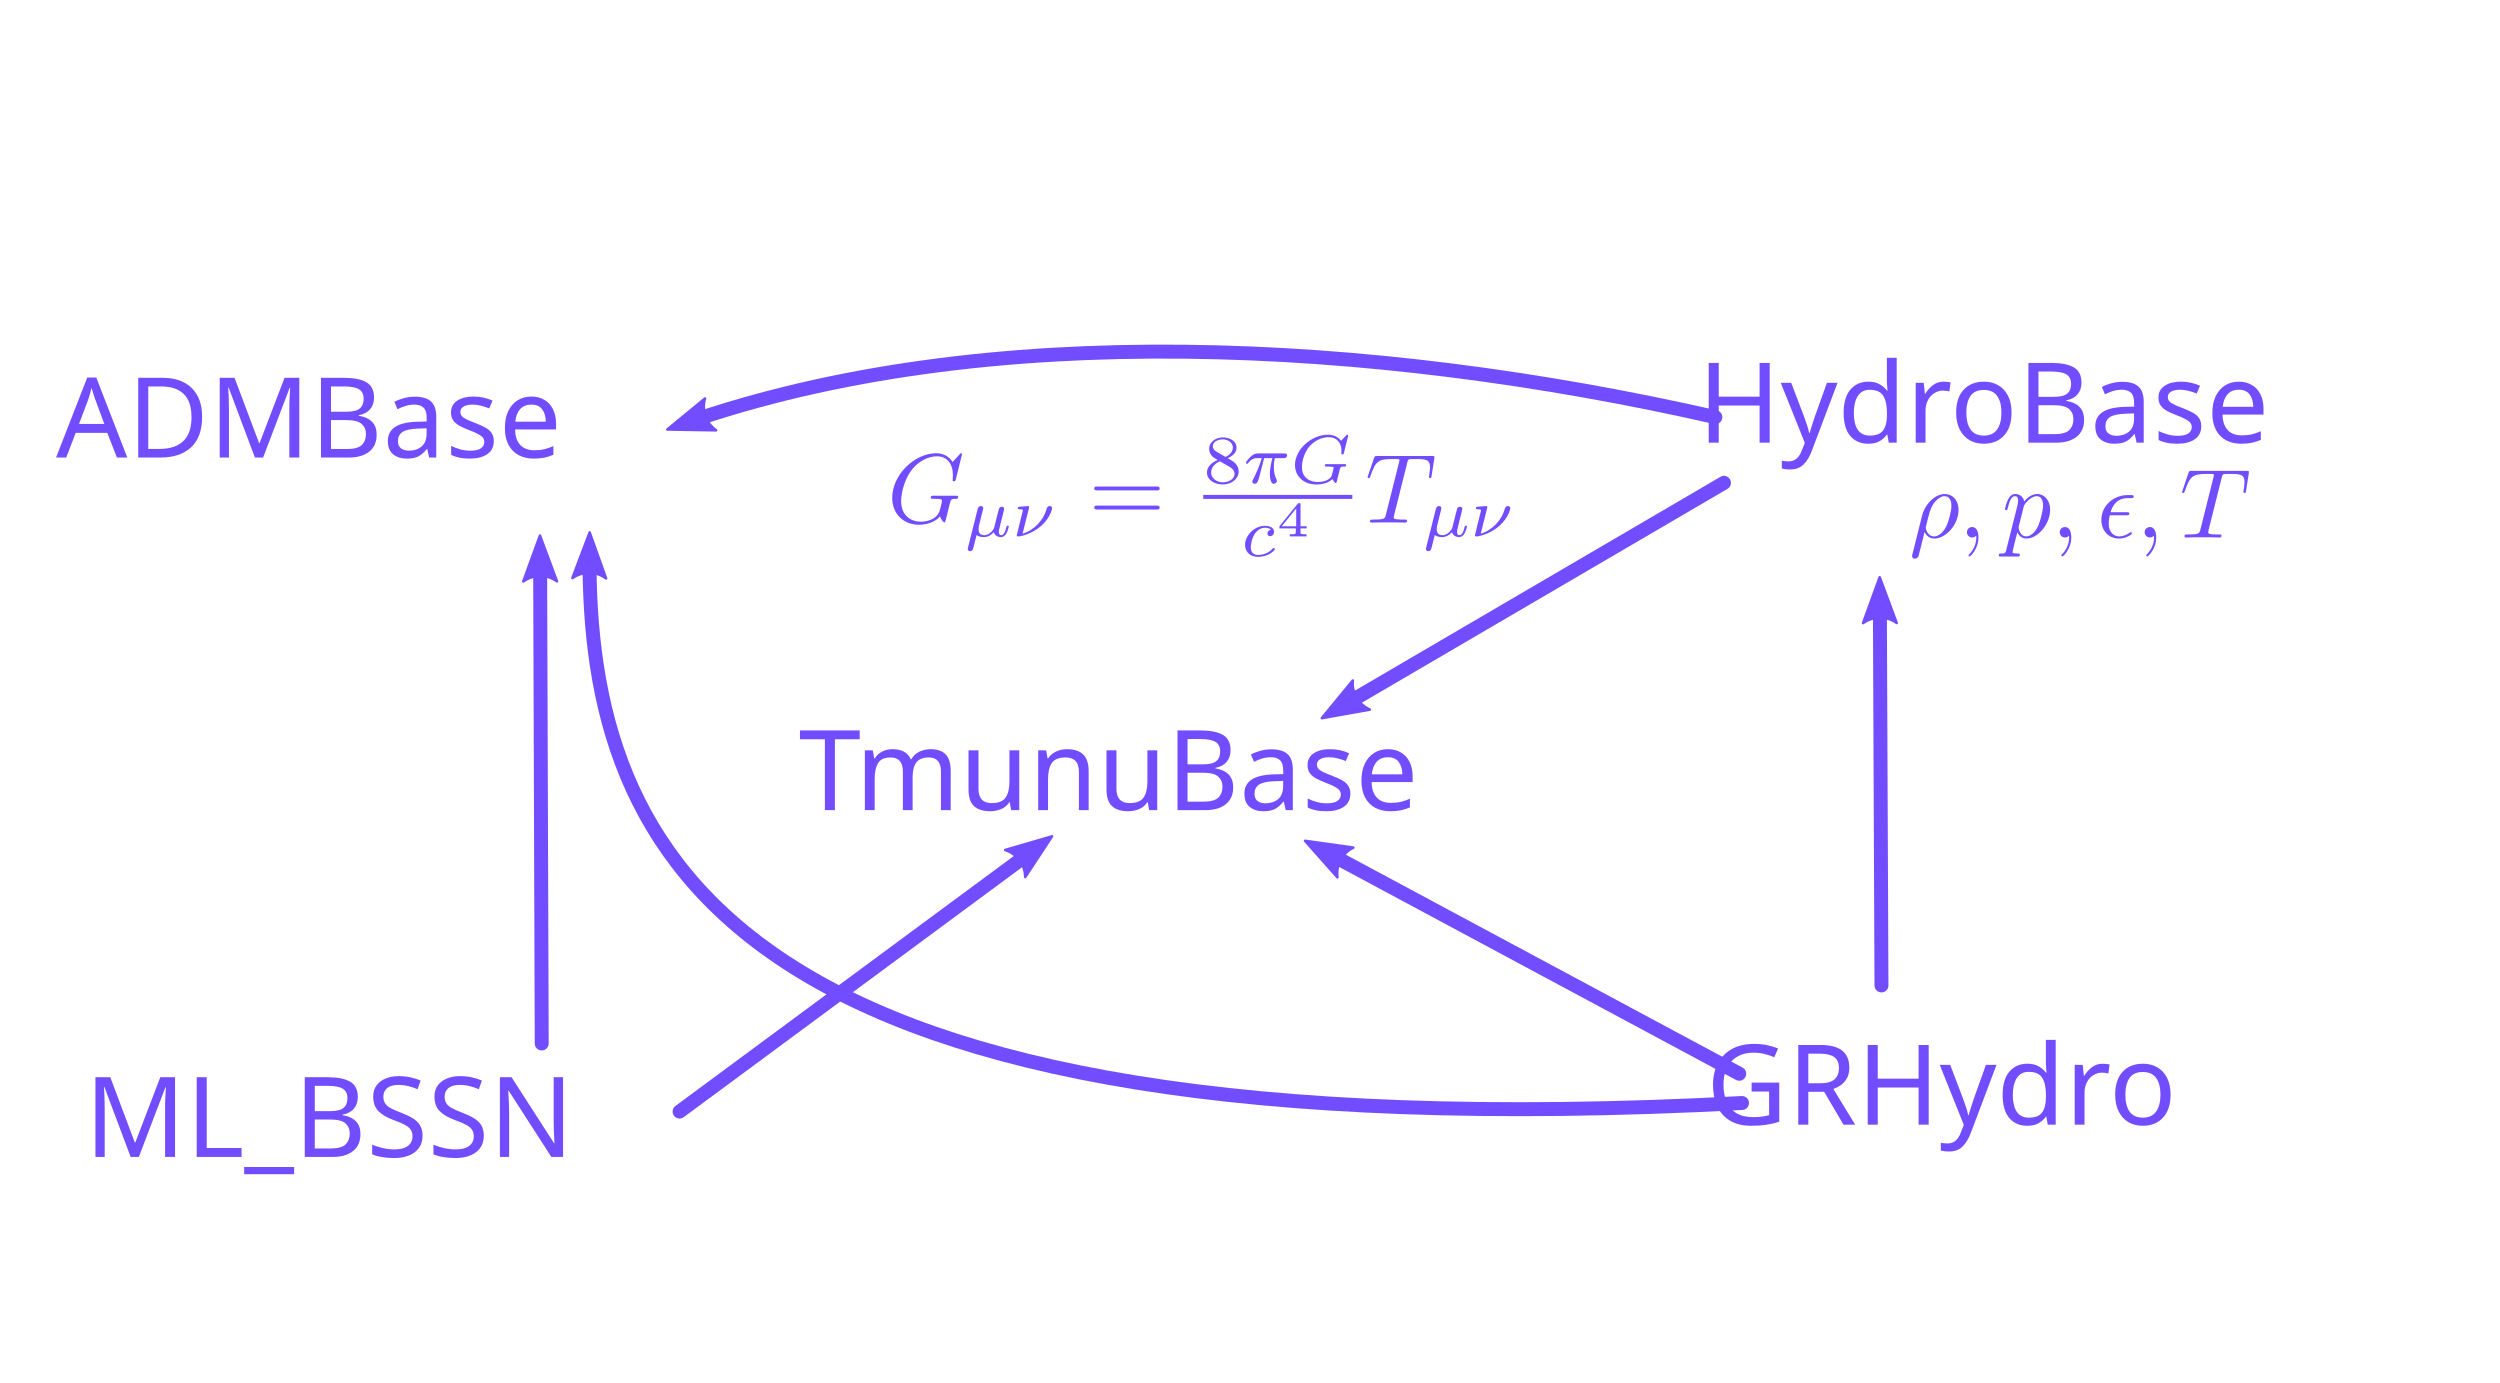
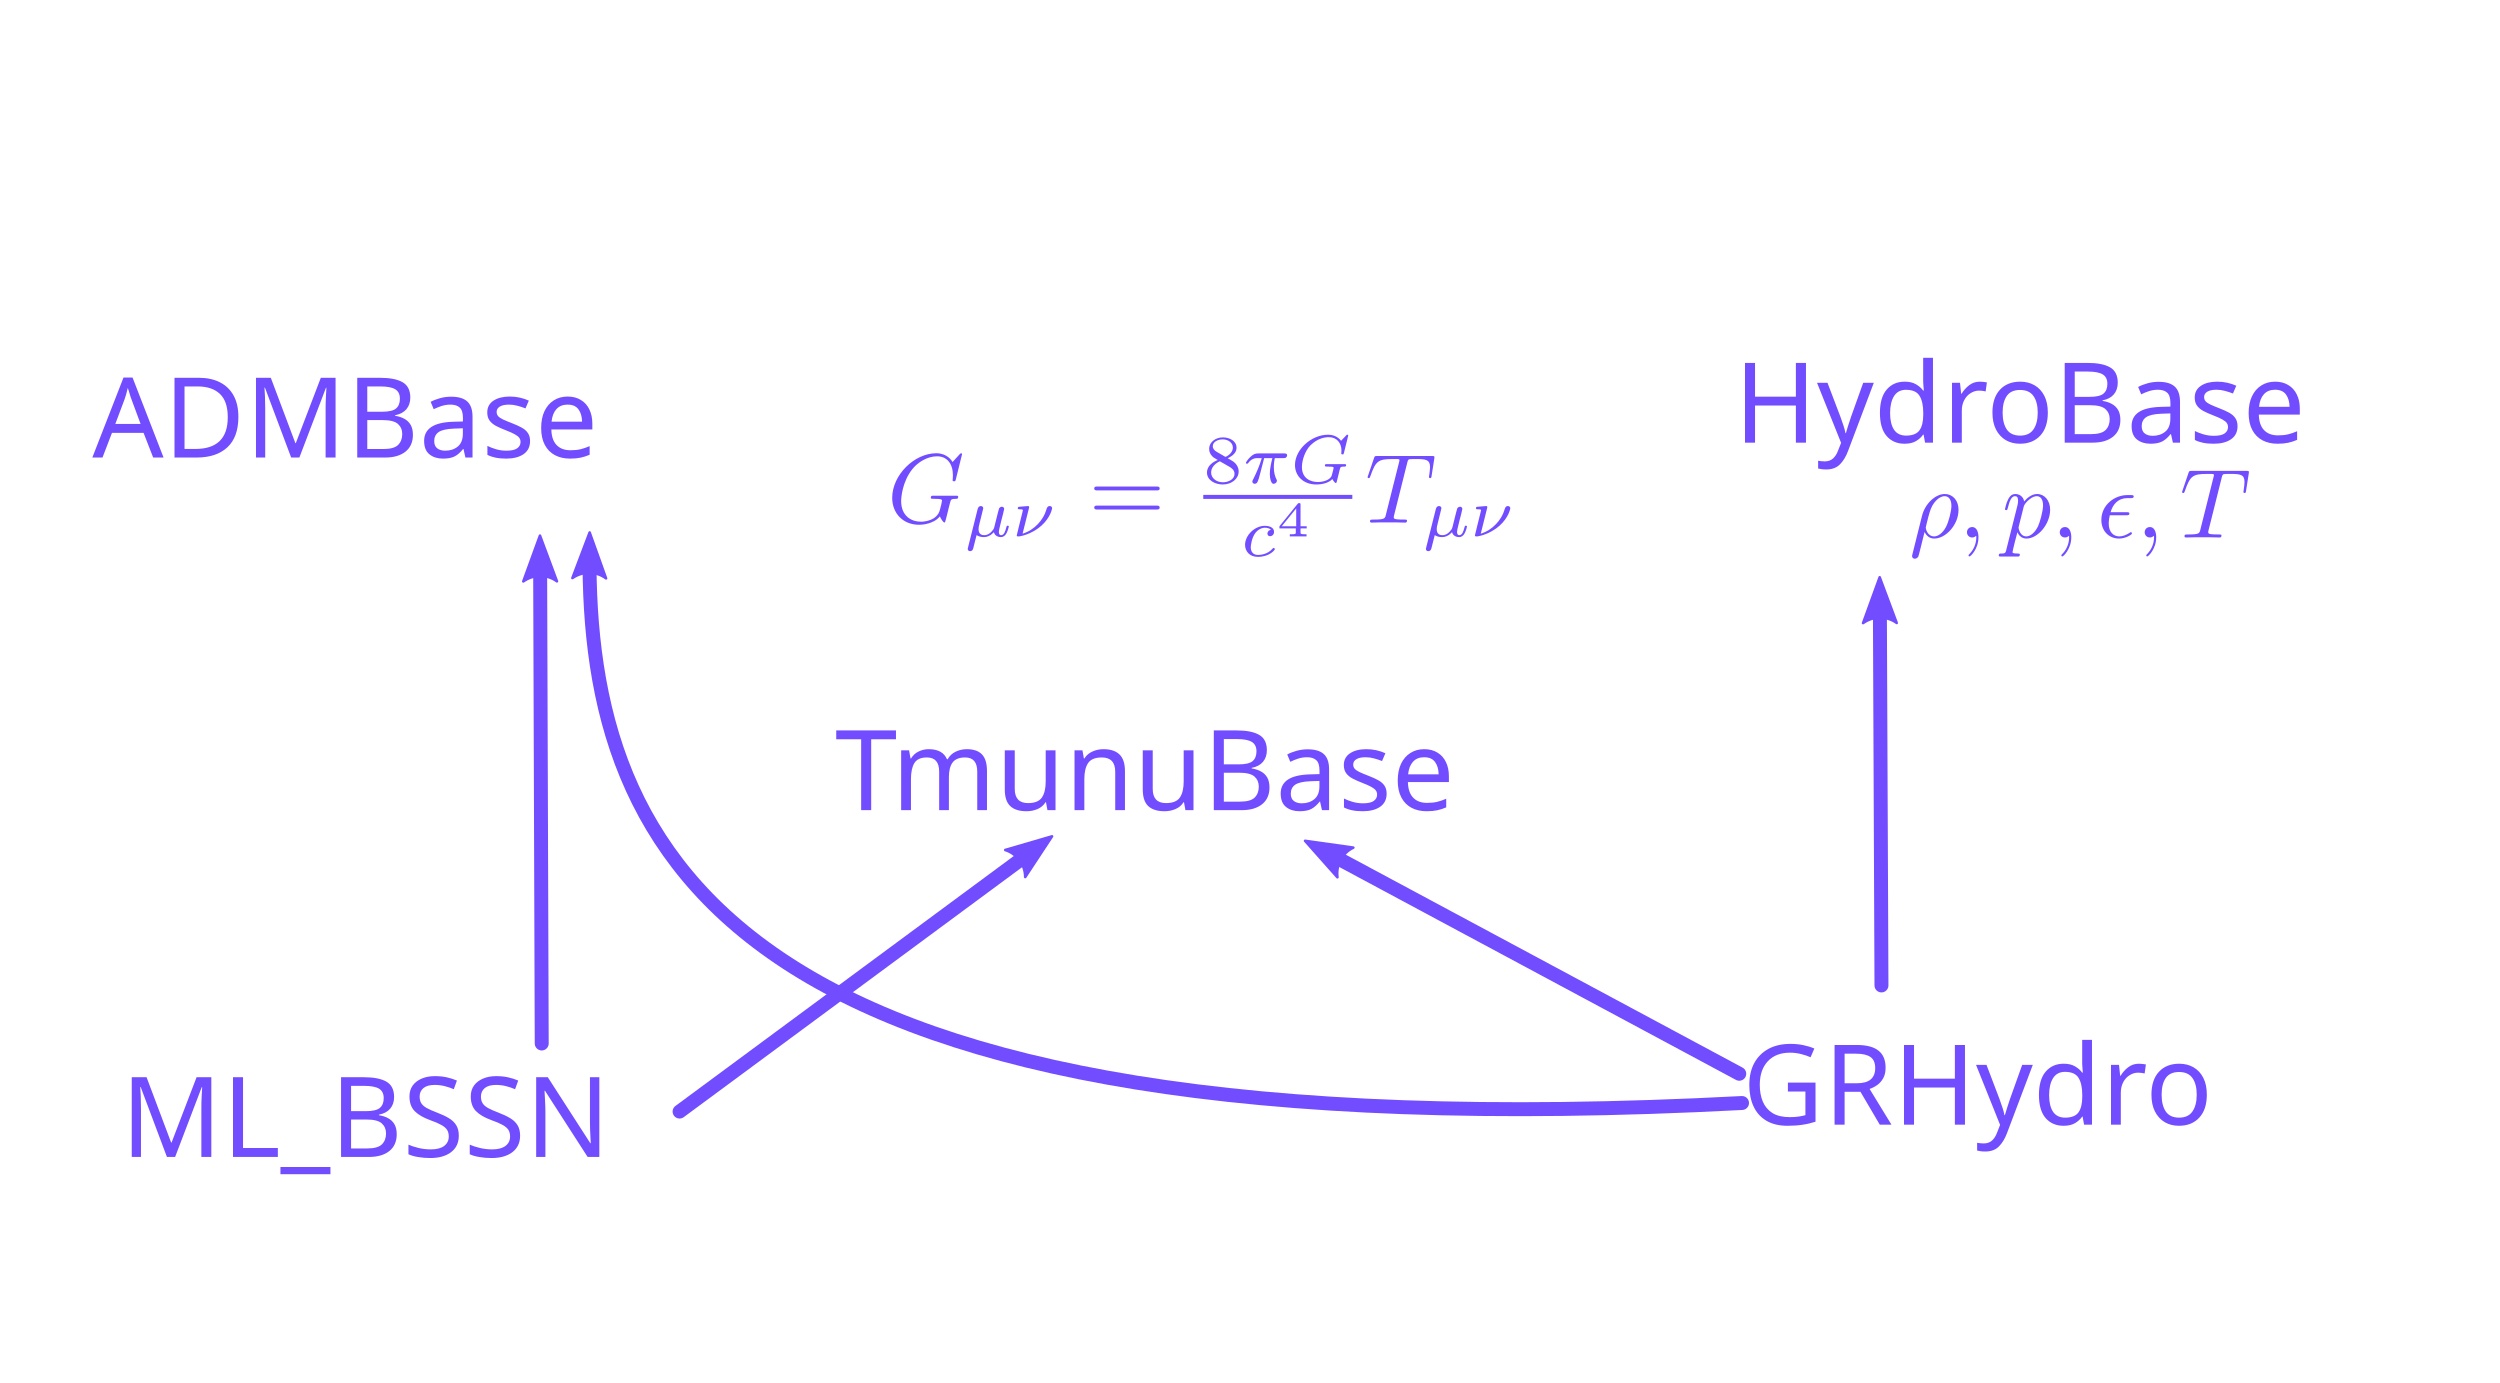
<svg xmlns="http://www.w3.org/2000/svg" width="537.484" height="297.211" id="svg2" version="1.1">
  <defs id="defs4">
    <marker style="overflow:visible" id="Arrow2Send" refX="0" refY="0" orient="auto">
      <path transform="matrix(-0.3,0,0,-0.3,0.69,0)" d="M 8.719,4.034 -2.207,0.016 8.719,-4.002 c -1.745,2.372 -1.735,5.617 -6e-7,8.035 z" style="font-size:12px;fill-rule:evenodd;stroke-width:0.625;stroke-linejoin:round" id="path3768" />
    </marker>
    <marker style="overflow:visible" id="Arrow1Send" refX="0" refY="0" orient="auto">
      <path transform="matrix(-0.2,0,0,-0.2,-1.2,0)" style="fill-rule:evenodd;stroke:#000000;stroke-width:1pt;marker-start:none" d="M 0,0 5,-5 -12.5,0 5,5 0,0 z" id="path3750" />
    </marker>
    <marker style="overflow:visible" id="Arrow1Mend" refX="0" refY="0" orient="auto">
      <path transform="matrix(-0.4,0,0,-0.4,-4,0)" style="fill-rule:evenodd;stroke:#000000;stroke-width:1pt;marker-start:none" d="M 0,0 5,-5 -12.5,0 5,5 0,0 z" id="path3744" />
    </marker>
    <marker style="overflow:visible" id="Arrow1Lend" refX="0" refY="0" orient="auto">
      <path transform="matrix(-0.8,0,0,-0.8,-10,0)" style="fill-rule:evenodd;stroke:#000000;stroke-width:1pt;marker-start:none" d="M 0,0 5,-5 -12.5,0 5,5 0,0 z" id="path3738" />
    </marker>
    <marker style="overflow:visible" id="Arrow2Send5" refX="0" refY="0" orient="auto">
      <path transform="matrix(-0.3,0,0,-0.3,0.69,0)" d="M 8.719,4.034 -2.207,0.016 8.719,-4.002 c -1.745,2.372 -1.735,5.617 -6e-7,8.035 z" style="font-size:12px;fill:#ff00ff;fill-rule:evenodd;stroke:#ff00ff;stroke-width:0.625;stroke-linejoin:round" id="path5904" />
    </marker>
    <marker style="overflow:visible" id="Arrow2Send5-0" refX="0" refY="0" orient="auto">
      <path transform="matrix(-0.3,0,0,-0.3,0.69,0)" d="M 8.719,4.034 -2.207,0.016 8.719,-4.002 c -1.745,2.372 -1.735,5.617 -6e-7,8.035 z" style="font-size:12px;fill:#ff00ff;fill-rule:evenodd;stroke:#ff00ff;stroke-width:0.625;stroke-linejoin:round" id="path5904-9" />
    </marker>
    <marker style="overflow:visible" id="Arrow2Send5-6" refX="0" refY="0" orient="auto">
      <path transform="matrix(-0.3,0,0,-0.3,0.69,0)" d="M 8.719,4.034 -2.207,0.016 8.719,-4.002 c -1.745,2.372 -1.735,5.617 -6e-7,8.035 z" style="font-size:12px;fill:#ff00ff;fill-rule:evenodd;stroke:#ff00ff;stroke-width:0.625;stroke-linejoin:round" id="path5904-7" />
    </marker>
    <marker style="overflow:visible" id="Arrow2Send5-4" refX="0" refY="0" orient="auto">
      <path transform="matrix(-0.3,0,0,-0.3,0.69,0)" d="M 8.719,4.034 -2.207,0.016 8.719,-4.002 c -1.745,2.372 -1.735,5.617 -6e-7,8.035 z" style="font-size:12px;fill:#ff00ff;fill-rule:evenodd;stroke:#ff00ff;stroke-width:0.625;stroke-linejoin:round" id="path5904-99" />
    </marker>
    <marker style="overflow:visible" id="Arrow2Send-3" refX="0" refY="0" orient="auto">
      <path transform="matrix(-0.3,0,0,-0.3,0.69,0)" d="M 8.719,4.034 -2.207,0.016 8.719,-4.002 c -1.745,2.372 -1.735,5.617 -6e-7,8.035 z" style="font-size:12px;fill-rule:evenodd;stroke-width:0.625;stroke-linejoin:round" id="path3768-3" />
    </marker>
    <marker style="overflow:visible" id="Arrow2Send-8" refX="0" refY="0" orient="auto">
      <path transform="matrix(-0.3,0,0,-0.3,0.69,0)" d="M 8.719,4.034 -2.207,0.016 8.719,-4.002 c -1.745,2.372 -1.735,5.617 -6e-7,8.035 z" style="font-size:12px;fill-rule:evenodd;stroke-width:0.625;stroke-linejoin:round" id="path3768-4" />
    </marker>
    <marker style="overflow:visible" id="Arrow2Send-35" refX="0" refY="0" orient="auto">
      <path transform="matrix(-0.3,0,0,-0.3,0.69,0)" d="M 8.719,4.034 -2.207,0.016 8.719,-4.002 c -1.745,2.372 -1.735,5.617 -6e-7,8.035 z" style="font-size:12px;fill-rule:evenodd;stroke-width:0.625;stroke-linejoin:round" id="path3768-1" />
    </marker>
    <marker style="overflow:visible" id="Arrow2Send-7" refX="0" refY="0" orient="auto">
      <path transform="matrix(-0.3,0,0,-0.3,0.69,0)" d="M 8.719,4.034 -2.207,0.016 8.719,-4.002 c -1.745,2.372 -1.735,5.617 -6e-7,8.035 z" style="font-size:12px;fill-rule:evenodd;stroke-width:0.625;stroke-linejoin:round" id="path3768-2" />
    </marker>
    <marker style="overflow:visible" id="Arrow2Send-88" refX="0" refY="0" orient="auto">
      <path transform="matrix(-0.3,0,0,-0.3,0.69,0)" d="M 8.719,4.034 -2.207,0.016 8.719,-4.002 c -1.745,2.372 -1.735,5.617 -6e-7,8.035 z" style="font-size:12px;fill-rule:evenodd;stroke-width:0.625;stroke-linejoin:round" id="path3768-8" />
    </marker>
    <marker style="overflow:visible" id="Arrow2Send-76" refX="0" refY="0" orient="auto">
      <path transform="matrix(-0.3,0,0,-0.3,0.69,0)" d="M 8.719,4.034 -2.207,0.016 8.719,-4.002 c -1.745,2.372 -1.735,5.617 -6e-7,8.035 z" style="font-size:12px;fill-rule:evenodd;stroke-width:0.625;stroke-linejoin:round" id="path3768-85" />
    </marker>
    <marker style="overflow:visible" id="Arrow2Send-2" refX="0" refY="0" orient="auto">
      <path transform="matrix(-0.3,0,0,-0.3,0.69,0)" d="M 8.719,4.034 -2.207,0.016 8.719,-4.002 c -1.745,2.372 -1.735,5.617 -6e-7,8.035 z" style="font-size:12px;fill-rule:evenodd;stroke-width:0.625;stroke-linejoin:round" id="path3768-9" />
    </marker>
    <marker style="overflow:visible" id="Arrow2Send-6" refX="0" refY="0" orient="auto">
      <path transform="matrix(-0.3,0,0,-0.3,0.69,0)" d="M 8.719,4.034 -2.207,0.016 8.719,-4.002 c -1.745,2.372 -1.735,5.617 -6e-7,8.035 z" style="font-size:12px;fill-rule:evenodd;stroke-width:0.625;stroke-linejoin:round" id="path3768-7" />
    </marker>
    <marker style="overflow:visible" id="Arrow2Send-4" refX="0" refY="0" orient="auto">
      <path transform="matrix(-0.3,0,0,-0.3,0.69,0)" d="M 8.719,4.034 -2.207,0.016 8.719,-4.002 c -1.745,2.372 -1.735,5.617 -6e-7,8.035 z" style="font-size:12px;fill-rule:evenodd;stroke-width:0.625;stroke-linejoin:round" id="path3768-6" />
    </marker>
    <marker style="overflow:visible" id="Arrow2SendT" refX="0" refY="0" orient="auto">
      <path transform="matrix(-0.3,0,0,-0.3,0.69,0)" d="M 8.719,4.034 -2.207,0.016 8.719,-4.002 c -1.745,2.372 -1.735,5.617 -6e-7,8.035 z" style="stroke-linejoin:round;font-size:12px;fill-rule:evenodd;stroke:#724dff;stroke-width:0.625;fill:#724dff" id="path5463" />
    </marker>
    <marker style="overflow:visible" id="Arrow2SendQ" refX="0" refY="0" orient="auto">
      <path transform="matrix(-0.3,0,0,-0.3,0.69,0)" d="M 8.719,4.034 -2.207,0.016 8.719,-4.002 c -1.745,2.372 -1.735,5.617 -6e-7,8.035 z" style="stroke-linejoin:round;font-size:12px;fill-rule:evenodd;stroke:#724dff;stroke-width:0.625;fill:#724dff" id="path5466" />
    </marker>
    <marker style="overflow:visible" id="Arrow2SendW" refX="0" refY="0" orient="auto">
      <path transform="matrix(-0.3,0,0,-0.3,0.69,0)" d="M 8.719,4.034 -2.207,0.016 8.719,-4.002 c -1.745,2.372 -1.735,5.617 -6e-7,8.035 z" style="stroke-linejoin:round;font-size:12px;fill-rule:evenodd;stroke:#724dff;stroke-width:0.625;fill:#724dff" id="path5469" />
    </marker>
    <marker style="overflow:visible" id="Arrow2SendZ" refX="0" refY="0" orient="auto">
      <path transform="matrix(-0.3,0,0,-0.3,0.69,0)" d="M 8.719,4.034 -2.207,0.016 8.719,-4.002 c -1.745,2.372 -1.735,5.617 -6e-7,8.035 z" style="stroke-linejoin:round;font-size:12px;fill-rule:evenodd;stroke:#724dff;stroke-width:0.625;fill:#724dff" id="path5472" />
    </marker>
    <marker style="overflow:visible" id="Arrow2Sendx" refX="0" refY="0" orient="auto">
      <path transform="matrix(-0.3,0,0,-0.3,0.69,0)" d="M 8.719,4.034 -2.207,0.016 8.719,-4.002 c -1.745,2.372 -1.735,5.617 -6e-7,8.035 z" style="stroke-linejoin:round;font-size:12px;fill-rule:evenodd;stroke:#724dff;stroke-width:0.625;fill:#724dff" id="path5475" />
    </marker>
    <marker style="overflow:visible" id="Arrow2Send1" refX="0" refY="0" orient="auto">
      <path transform="matrix(-0.3,0,0,-0.3,0.69,0)" d="M 8.719,4.034 -2.207,0.016 8.719,-4.002 c -1.745,2.372 -1.735,5.617 -6e-7,8.035 z" style="stroke-linejoin:round;font-size:12px;fill-rule:evenodd;stroke:#724dff;stroke-width:0.625;fill:#724dff" id="path5478" />
    </marker>
    <marker style="overflow:visible" id="Arrow2Sendf" refX="0" refY="0" orient="auto">
      <path transform="matrix(-0.3,0,0,-0.3,0.69,0)" d="M 8.719,4.034 -2.207,0.016 8.719,-4.002 c -1.745,2.372 -1.735,5.617 -6e-7,8.035 z" style="stroke-linejoin:round;font-size:12px;fill-rule:evenodd;stroke:#724dff;stroke-width:0.625;fill:#724dff" id="path5481" />
    </marker>
    <marker style="overflow:visible" id="Arrow2Sendq" refX="0" refY="0" orient="auto">
      <path transform="matrix(-0.3,0,0,-0.3,0.69,0)" d="M 8.719,4.034 -2.207,0.016 8.719,-4.002 c -1.745,2.372 -1.735,5.617 -6e-7,8.035 z" style="stroke-linejoin:round;font-size:12px;fill-rule:evenodd;stroke:#724dff;stroke-width:0.625;fill:#724dff" id="path5484" />
    </marker>
    <marker style="overflow:visible" id="Arrow2SendU" refX="0" refY="0" orient="auto">
      <path transform="matrix(-0.3,0,0,-0.3,0.69,0)" d="M 8.719,4.034 -2.207,0.016 8.719,-4.002 c -1.745,2.372 -1.735,5.617 -6e-7,8.035 z" style="stroke-linejoin:round;font-size:12px;fill-rule:evenodd;stroke:#724dff;stroke-width:0.625;fill:#724dff" id="path5487" />
    </marker>
    <marker style="overflow:visible" id="Arrow2SendZ-4" refX="0" refY="0" orient="auto">
      <path transform="matrix(-0.3,0,0,-0.3,0.69,0)" d="M 8.719,4.034 -2.207,0.016 8.719,-4.002 c -1.745,2.372 -1.735,5.617 -6e-7,8.035 z" style="font-size:12px;fill:#724dff;fill-rule:evenodd;stroke:#724dff;stroke-width:0.625;stroke-linejoin:round" id="path5472-4" />
    </marker>
  </defs>
  <g id="layer1" transform="translate(-121.7578,-243.9403)">
-     <text id="text3614" y="342.304" x="203.771" style="font-size:24px;font-family:Sans;writing-mode:lr-tb;fill-opacity:1;fill:#724dff;text-anchor:middle;line-height:100%;stroke:none;font-stretch:normal;font-variant:normal;-inkscape-font-specification:Sans;font-weight:normal;font-style:normal;text-align:center" xml:space="preserve">
-       <tspan id="tspan3618" y="342.304" x="203.771">ADMBase</tspan>
+     <text id="text3614" y="342.304" x="203.771" style="font-style:normal;font-variant:normal;font-weight:normal;font-stretch:normal;line-height:0%;font-family:sans-serif;-inkscape-font-specification:Sans;text-align:center;writing-mode:lr-tb;text-anchor:middle;fill:#724dff;fill-opacity:1;stroke:none" xml:space="preserve">
+       <tspan id="tspan3618" y="342.304" x="203.771" style="font-size:24px;line-height:1;font-family:sans-serif">ADMBase</tspan>
    </text>
-     <text id="text3614-8" y="339.107" x="563.809" style="font-size:24px;font-family:Sans;writing-mode:lr-tb;fill-opacity:1;fill:#724dff;text-anchor:middle;line-height:100%;stroke:none;font-stretch:normal;font-variant:normal;-inkscape-font-specification:Sans;font-weight:normal;font-style:normal;text-align:center" xml:space="preserve">
-       <tspan id="tspan3618-1" y="339.107" x="563.809">HydroBase</tspan>
+     <text id="text3614-8" y="339.107" x="563.809" style="font-style:normal;font-variant:normal;font-weight:normal;font-stretch:normal;line-height:0%;font-family:sans-serif;-inkscape-font-specification:Sans;text-align:center;writing-mode:lr-tb;text-anchor:middle;fill:#724dff;fill-opacity:1;stroke:none" xml:space="preserve">
+       <tspan id="tspan3618-1" y="339.107" x="563.809" style="font-size:24px;line-height:1;font-family:sans-serif">HydroBase</tspan>
    </text>
-     <text id="text3614-0" y="492.675" x="208.151" style="font-size:24px;font-family:Sans;writing-mode:lr-tb;fill-opacity:1;fill:#724dff;text-anchor:middle;line-height:100%;stroke:none;font-stretch:normal;font-variant:normal;-inkscape-font-specification:Sans;font-weight:normal;font-style:normal;text-align:center" xml:space="preserve">
-       <tspan id="tspan3618-5" y="492.675" x="208.151">ML_BSSN</tspan>
+     <text id="text3614-0" y="492.675" x="208.151" style="font-style:normal;font-variant:normal;font-weight:normal;font-stretch:normal;line-height:0%;font-family:sans-serif;-inkscape-font-specification:Sans;text-align:center;writing-mode:lr-tb;text-anchor:middle;fill:#724dff;fill-opacity:1;stroke:none" xml:space="preserve">
+       <tspan id="tspan3618-5" y="492.675" x="208.151" style="font-size:24px;line-height:1;font-family:sans-serif">ML_BSSN</tspan>
    </text>
-     <text id="text3614-47" y="418.118" x="375.698" style="font-size:24px;font-family:Sans;writing-mode:lr-tb;fill-opacity:1;fill:#724dff;text-anchor:middle;line-height:100%;stroke:none;font-stretch:normal;font-variant:normal;-inkscape-font-specification:Sans;font-weight:normal;font-style:normal;text-align:center" xml:space="preserve">
-       <tspan id="tspan3618-4" y="418.118" x="375.698">TmunuBase</tspan>
+     <text id="text3614-47" y="418.118" x="375.698" style="font-style:normal;font-variant:normal;font-weight:normal;font-stretch:normal;line-height:0%;font-family:sans-serif;-inkscape-font-specification:Sans;text-align:center;writing-mode:lr-tb;text-anchor:middle;fill:#724dff;fill-opacity:1;stroke:none" xml:space="preserve">
+       <tspan id="tspan3618-4" y="418.118" x="375.698" style="font-size:24px;line-height:1;font-family:sans-serif">TmunuBase</tspan>
    </text>
-     <text id="text3614-6" y="485.743" x="554.745" style="font-size:24px;font-family:Sans;writing-mode:lr-tb;fill-opacity:1;fill:#724dff;text-anchor:middle;line-height:100%;stroke:none;font-stretch:normal;font-variant:normal;-inkscape-font-specification:Sans;font-weight:normal;font-style:normal;text-align:center" xml:space="preserve">
-       <tspan id="tspan3618-8" y="485.743" x="554.745">GRHydro</tspan>
+     <text id="text3614-6" y="485.743" x="554.745" style="font-style:normal;font-variant:normal;font-weight:normal;font-stretch:normal;line-height:0%;font-family:sans-serif;-inkscape-font-specification:Sans;text-align:center;writing-mode:lr-tb;text-anchor:middle;fill:#724dff;fill-opacity:1;stroke:none" xml:space="preserve">
+       <tspan id="tspan3618-8" y="485.743" x="554.745" style="font-size:24px;line-height:1;font-family:sans-serif">GRHydro</tspan>
    </text>
  </g>
  <g style="fill-opacity:1;fill:#724dff" transform="translate(71.45156,-118.375)" id="g3307">
    <g style="font-style:normal;font-variant:normal;font-weight:normal;font-stretch:normal;letter-spacing:normal;word-spacing:normal;text-anchor:start;fill:#724dff;fill-opacity:1;stroke:#000000;stroke-linecap:butt;stroke-linejoin:miter;stroke-miterlimit:10.433;stroke-opacity:1;stroke-dasharray:none;stroke-dashoffset:0" id="content" transform="matrix(0.4245871,0,0,-0.4245871,-74.30273,403.1133)" xml:space="preserve" stroke-miterlimit="10.433" fill-rule="even-odd" font-style="normal" font-variant="normal" font-weight="normal" font-stretch="normal" font-size-adjust="none" letter-spacing="normal" word-spacing="normal">
      <path style="fill:#724dff;fill-opacity:1;stroke-width:0" d="m 493.86,440.62 0,0.02 0,0.01 0,0.02 -0.01,0.02 0,0.01 0,0.02 -0.01,0.02 0,0.02 -0.01,0.02 -0.01,0.02 -0.01,0.02 -0.01,0.02 -0.01,0.02 -0.01,0.02 -0.01,0.02 -0.02,0.02 -0.01,0.02 -0.02,0.02 -0.02,0.02 -0.02,0.02 -0.02,0.02 -0.02,0.01 -0.03,0.02 -0.03,0.01 -0.02,0.01 -0.02,0.01 -0.01,0 -0.02,0.01 -0.02,0 -0.01,0.01 -0.02,0 -0.02,0.01 -0.01,0 -0.02,0 -0.02,0 -0.02,0 -0.02,0.01 -0.02,0 -0.02,0 c -0.15,0 -0.2,-0.05 -0.75,-0.6 l -3.49,-3.84 c -0.44,0.7 -2.73,4.44 -8.26,4.44 -11.11,0 -22.32,-11.01 -22.32,-22.57 0,-7.92 5.53,-13.65 13.6,-13.65 2.19,0 4.43,0.45 6.23,1.2 2.49,1 3.43,2.04 4.33,3.04 0.45,-1.25 1.74,-3.09 2.24,-3.09 0.25,0 0.35,0.15 0.35,0.2 0.1,0.1 0.6,1.99 0.85,3.04 l 0.95,3.83 c 0.19,0.85 0.44,1.7 0.64,2.54 0.55,2.25 0.6,2.34 3.44,2.39 0.25,0 0.79,0.06 0.79,1 0,0.35 -0.24,0.55 -0.64,0.55 h -12.21 c -0.45,0 -1.04,0 -1.04,-1 0,-0.55 0.39,-0.55 1.49,-0.55 0.05,0 1.5,0 2.64,-0.09 1.3,-0.16 1.55,-0.3 1.55,-0.95 0,-0.45 -0.55,-2.69 -1.05,-4.53 -1.4,-5.48 -7.87,-6.03 -9.61,-6.03 -4.79,0 -10.02,2.84 -10.02,10.46 0,1.54 0.5,9.76 5.73,16.24 2.69,3.39 7.52,6.42 12.46,6.42 5.08,0 8.02,-3.83 8.02,-9.61 0,-1.99 -0.16,-2.04 -0.16,-2.54 0,-0.5 0.55,-0.5 0.75,-0.5 0.65,0 0.65,0.1 0.9,1 z" id="path3310" />
      <path style="fill:#724dff;fill-opacity:1;stroke-width:0" d="m 496.88,393.39 -0.01,-0.05 -0.01,-0.05 -0.01,-0.04 -0.01,-0.04 -0.01,-0.04 -0.01,-0.04 -0.01,-0.04 -0.01,-0.03 -0.01,-0.04 0,-0.03 -0.01,-0.03 0,-0.03 -0.01,-0.02 0,-0.03 -0.01,-0.02 0,-0.02 0,-0.02 -0.01,-0.02 0,-0.02 0,-0.02 0,-0.01 0,-0.02 0,-0.01 -0.01,-0.01 0,-0.01 0,-0.01 0,-0.01 0,-0.01 0,0 0,-0.01 0,0 0,-0.01 c 0,-0.76 0.63,-1.11 1.19,-1.11 1.25,0 1.53,1.15 1.67,1.74 0.07,0.18 0.77,2.97 1.61,6.38 1.08,-0.73 2.47,-1.01 3.73,-1.01 3,0 4.95,2.44 5.02,2.51 0.66,-2.4 3.07,-2.51 3.59,-2.51 1.25,0 2.13,0.77 2.75,1.85 0.77,1.36 1.23,3.35 1.23,3.48 0,0.46 -0.46,0.46 -0.56,0.46 -0.49,0 -0.52,-0.14 -0.77,-1.08 -0.42,-1.68 -1.08,-3.73 -2.54,-3.73 -0.91,0 -1.16,0.76 -1.16,1.71 0,0.59 0.28,1.84 0.53,2.75 0.24,0.94 0.59,2.37 0.76,3.14 l 0.81,3.1 c 0.2,0.87 0.59,2.41 0.59,2.58 0,0.7 -0.56,1.12 -1.15,1.12 -0.38,0 -1.05,-0.17 -1.43,-0.84 -0.11,-0.21 -0.38,-1.32 -0.56,-2.02 l -0.73,-2.9 -1.08,-4.35 c -0.25,-0.88 -0.25,-0.94 -0.56,-1.4 -1.08,-1.53 -2.61,-2.89 -4.6,-2.89 -2.86,0 -2.86,2.47 -2.86,3.1 0,0.91 0.1,1.36 0.59,3.24 0.35,1.54 0.42,1.78 0.77,3.14 l 0.49,1.96 c 0.17,0.73 0.52,2.05 0.52,2.19 0,0.63 -0.49,1.12 -1.19,1.12 -1.25,0 -1.56,-1.22 -1.67,-1.64 z" id="path3312" />
      <path style="fill:#724dff;fill-opacity:1;stroke-width:0" d="m 527.75,413.37 0.01,0.01 0,0.01 0.01,0.03 0,0.03 0.01,0.03 0,0.03 0.01,0.04 0,0.03 0.01,0.03 0,0.04 0.01,0.03 0,0.04 0,0.03 0.01,0.04 0,0.03 0,0.04 0,0.03 c 0,0.04 0,0.49 -0.55,0.49 -0.04,0 -2.03,-0.18 -2.27,-0.18 -0.66,-0.07 -1.29,-0.1 -1.96,-0.17 -0.55,-0.04 -0.97,-0.07 -0.97,-0.8 0,-0.49 0.49,-0.49 0.91,-0.49 1.67,0 1.67,-0.21 1.67,-0.53 0,-0.2 -0.18,-0.9 -0.31,-1.35 l -1.75,-7.05 c -0.87,-3.49 -1.04,-4.18 -1.04,-4.32 0,-0.49 0.52,-0.49 0.66,-0.49 h 0.56 c 3.1,0.49 7.53,2.13 11.26,5.44 4.74,4.22 5.44,8.75 5.44,8.82 0,0.63 -0.49,1.12 -1.19,1.12 -1.22,0 -1.46,-0.98 -1.78,-1.95 -1.39,-4.96 -6.06,-10.29 -11.99,-12.04 z" id="path3314" />
      <path style="fill:#724dff;fill-opacity:1;stroke-width:0" d="m 592.22,422.29 0.14,0 0.15,0 0.15,0.01 0.07,0 0.07,0 0.07,0.01 0.08,0.01 0.07,0.01 0.07,0.01 0.06,0.02 0.07,0.01 0.07,0.02 0.06,0.02 0.06,0.03 0.06,0.03 0.05,0.03 0.06,0.03 0.05,0.04 0.04,0.04 0.05,0.05 0.03,0.05 0.02,0.03 0.02,0.02 0.02,0.03 0.01,0.03 0.02,0.03 0.01,0.04 0.01,0.03 0.01,0.04 0.01,0.03 0.01,0.04 0.01,0.04 0,0.04 0.01,0.04 0,0.04 0,0.05 0,0.05 c 0,0.99 -0.94,0.99 -1.64,0.99 h -29.84 c -0.7,0 -1.64,0 -1.64,-0.99 0,-1 0.94,-1 1.69,-1 z" id="path3316" />
      <path style="fill:#724dff;fill-opacity:1;stroke-width:0" d="m 592.27,412.62 0.13,0.01 0.14,0 0.14,0 0.07,0.01 0.07,0 0.07,0.01 0.07,0.01 0.07,0.01 0.07,0.01 0.06,0.01 0.07,0.02 0.06,0.02 0.06,0.02 0.06,0.02 0.06,0.03 0.06,0.03 0.05,0.04 0.05,0.04 0.04,0.04 0.05,0.04 0.02,0.03 0.02,0.03 0.01,0.02 0.02,0.03 0.02,0.03 0.01,0.03 0.02,0.03 0.01,0.03 0.01,0.04 0.01,0.03 0.01,0.04 0.01,0.04 0.01,0.04 0,0.04 0.01,0.04 0,0.04 0,0.05 0,0.04 c 0,1 -0.94,1 -1.69,1 h -29.74 c -0.75,0 -1.69,0 -1.69,-1 0,-1 0.94,-1 1.64,-1 z" id="path3318" />
      <path style="fill:#724dff;fill-opacity:1;stroke-width:0" d="m 628.38,438.59 0.25,0.12 0.25,0.13 0.24,0.13 0.23,0.13 0.23,0.13 0.22,0.14 0.22,0.14 0.2,0.14 0.21,0.14 0.19,0.15 0.19,0.14 0.18,0.15 0.17,0.16 0.16,0.15 0.16,0.16 0.15,0.17 0.14,0.16 0.14,0.17 0.12,0.17 0.12,0.18 0.11,0.18 0.1,0.18 0.09,0.19 0.08,0.19 0.07,0.19 0.06,0.2 0.06,0.2 0.04,0.21 0.04,0.21 0.02,0.21 0.02,0.22 0,0.23 c 0,3.38 -3.52,5.19 -6.9,5.19 l -0.07,-1.01 c 2.72,0 5.12,-1.71 5.12,-4.18 0,-3.1 -3.62,-4.67 -3.69,-4.67 -0.07,0 -0.14,0.03 -0.39,0.17 l -4.21,2.44 c -0.91,0.52 -1.89,1.46 -1.89,2.76 0,2.19 2.54,3.48 5.06,3.48 l 0.07,1.01 c -3.84,0 -6.97,-2.51 -6.97,-5.82 0,-1.64 0.76,-2.83 1.39,-3.52 0.62,-0.74 0.87,-0.87 2.93,-2.1 -1.95,-0.83 -5.41,-2.71 -5.41,-6.37 0,-3.88 4.02,-6.04 7.99,-6.04 l 0.07,1.12 c -3.21,0 -5.96,2.06 -5.96,4.92 0,2.57 1.92,4.56 4.42,5.71 h 0 l 4.78,-2.75 c 0.91,-0.52 2.65,-1.57 2.65,-3.63 0,-2.61 -2.89,-4.25 -5.89,-4.25 l -0.07,-1.12 c 4.43,0 8.05,2.83 8.05,6.59 0,2.31 -1.36,4.26 -3.38,5.44 -0.45,0.28 -1.67,0.98 -2.16,1.26 z" id="path3320" />
      <path style="fill:#724dff;fill-opacity:1;stroke-width:0" d="m 646.84,438.66 h 4.15 c -0.52,-2.09 -1.29,-5.27 -1.29,-8.02 0,-1.4 0.18,-2.34 0.39,-3.1 0.56,-1.75 1.01,-1.89 1.57,-1.89 0.8,0 1.64,0.73 1.64,1.57 0,0.28 -0.07,0.42 -0.28,0.77 -0.67,1.29 -1.29,3.28 -1.29,6.13 0,0.67 0,2.06 0.49,4.54 h 4.35 c 0.63,0 0.91,0 1.29,0.28 0.49,0.35 0.6,0.9 0.6,1.08 0,1.01 -0.91,1.01 -1.5,1.01 h -13.15 c -1.43,0 -2.4,-0.32 -3.97,-1.78 -0.91,-0.8 -2.27,-2.68 -2.27,-3 0,-0.42 0.45,-0.42 0.59,-0.42 0.39,0 0.42,0.07 0.63,0.38 1.78,2.45 3.94,2.45 4.71,2.45 h 2.12 c -1.08,-3.84 -2.96,-7.95 -4.01,-10.05 -0.2,-0.45 -0.56,-1.18 -0.66,-1.32 -0.03,-0.14 -0.1,-0.28 -0.1,-0.52 0,-0.56 0.42,-1.12 1.22,-1.12 1.39,0 1.77,1.57 2.61,4.71 z" id="path3322" />
      <path style="fill:#724dff;fill-opacity:1;stroke-width:0" d="m 689.4,450.06 -0.01,0.02 0,0.01 0,0.02 0,0.02 0,0.02 -0.01,0.02 0,0.01 -0.01,0.02 0,0.02 -0.01,0.02 -0.01,0.02 -0.01,0.02 -0.01,0.02 -0.01,0.02 -0.01,0.01 -0.01,0.02 -0.02,0.02 -0.01,0.01 -0.02,0.02 -0.01,0.01 -0.02,0.02 -0.02,0.01 -0.02,0.01 -0.02,0.02 -0.02,0.01 -0.03,0.01 -0.02,0 -0.03,0.01 -0.01,0 -0.02,0 -0.01,0.01 -0.02,0 -0.01,0 -0.02,0 -0.01,0 -0.02,0 c -0.24,0 -0.31,-0.07 -0.63,-0.42 l -2.54,-2.68 c -0.32,0.42 -2.27,3.1 -6.55,3.1 -8.48,0 -16.78,-7.49 -16.78,-15.37 0,-5.41 4.11,-9.84 10.81,-9.84 3.07,0 6.31,0.81 8.13,2.76 0.34,-0.77 1.28,-2.02 1.7,-2.02 0.32,0 0.39,0.14 0.56,0.87 l 0.66,2.68 c 0.18,0.63 0.67,2.72 0.77,3.14 0.42,1.57 0.45,1.6 2.51,1.64 0.24,0 0.77,0 0.77,0.73 0,0.35 -0.25,0.52 -0.53,0.52 h -9.48 c -0.24,0 -0.77,0 -0.77,-0.76 0,-0.49 0.39,-0.49 1.26,-0.49 0.66,0 1.36,0 2.02,-0.07 1.12,-0.1 1.15,-0.25 1.15,-0.66 0,-0.14 0,-0.21 -0.24,-1.12 -0.24,-0.98 -0.63,-2.54 -0.77,-2.9 -1.01,-2.12 -4.25,-3.06 -6.97,-3.06 -3.49,0 -8.06,1.67 -8.06,7.56 0,3.74 1.75,8.41 4.32,11.02 3.6,3.56 7.33,4.12 9.28,4.12 4.04,0 6.42,-2.93 6.42,-6.84 0,-0.97 -0.11,-1.22 -0.11,-1.43 0,-0.45 0.46,-0.45 0.63,-0.45 0.56,0 0.56,0.1 0.73,0.77 z" id="path3324" />
      <polyline style="fill:#724dff;fill-opacity:1;fill-rule:nonzero;stroke-width:0" points="616,418 691.48,418 691.48,420.04 616,420.04 " id="polyline3326" />
      <path style="fill:#724dff;fill-opacity:1;stroke-width:0" d="m 650.27,402.36 -0.11,-0.03 -0.11,-0.02 -0.11,-0.03 -0.1,-0.04 -0.1,-0.04 -0.1,-0.04 -0.09,-0.04 -0.08,-0.05 -0.09,-0.05 -0.08,-0.06 -0.07,-0.05 -0.07,-0.06 -0.07,-0.07 -0.06,-0.06 -0.06,-0.07 -0.06,-0.06 -0.05,-0.07 -0.05,-0.07 -0.04,-0.08 -0.04,-0.07 -0.04,-0.07 -0.04,-0.08 -0.03,-0.07 -0.02,-0.08 -0.03,-0.08 -0.02,-0.07 -0.02,-0.08 -0.01,-0.07 -0.01,-0.08 -0.01,-0.07 0,-0.08 0,-0.07 c 0,-0.94 0.73,-1.29 1.35,-1.29 0.77,0 1.99,0.56 1.99,2.23 0,2.37 -2.72,3.04 -4.6,3.04 -5.23,0 -10.08,-4.81 -10.08,-9.66 0,-3 2.09,-6.07 6.45,-6.07 5.89,0 8.65,3.45 8.65,3.94 0,0.21 -0.31,0.59 -0.59,0.59 -0.21,0 -0.28,-0.07 -0.56,-0.34 -2.72,-3.21 -6.8,-3.21 -7.43,-3.21 -2.51,0 -3.63,1.71 -3.63,3.87 0,1.01 0.49,4.81 2.3,7.21 1.33,1.72 3.15,2.69 4.89,2.69 0.49,0 2.16,-0.07 3.03,-1.04 z" id="path3328" />
      <path style="fill:#724dff;fill-opacity:1;stroke-width:0" d="m 668.37,403.06 v 1.1 h -3.12 v 10.95 c 0,0.6 -0.02,0.75 -0.67,0.75 -0.5,0 -0.52,-0.02 -0.8,-0.37 l -9.21,-11.33 v -1.1 h 8.29 l 0.2,1.1 h -7.32 l 7.32,9.01 v -9.01 l -0.2,-1.1 v -1.94 c 0,-0.78 0,-1.02 -2.16,-1.02 h -0.88 V 399 h 8.47 v 1.1 h -0.87 c -2.17,0 -2.17,0.24 -2.17,1.02 v 1.94 z" id="path3330" />
      <path style="fill:#724dff;fill-opacity:1;stroke-width:0" d="m 719.27,436.24 0.03,0.13 0.03,0.12 0.03,0.11 0.03,0.11 0.03,0.11 0.03,0.09 0.03,0.1 0.03,0.08 0.03,0.09 0.03,0.07 0.03,0.08 0.03,0.06 0.03,0.07 0.03,0.06 0.03,0.05 0.03,0.06 0.03,0.04 0.03,0.05 0.04,0.04 0.03,0.04 0.04,0.03 0.03,0.04 0.04,0.03 0.04,0.02 0.04,0.03 0.05,0.02 0.04,0.02 0.05,0.02 0.05,0.02 0.05,0.02 0.05,0.01 0.05,0.02 c 0.45,0.1 2.1,0.1 3.14,0.1 5.04,0 7.28,-0.2 7.28,-4.09 0,-0.74 -0.2,-2.68 -0.4,-3.98 -0.05,-0.2 -0.15,-0.8 -0.15,-0.95 0,-0.3 0.15,-0.64 0.6,-0.64 0.55,0 0.64,0.39 0.74,1.14 l 1.35,8.67 c 0.05,0.2 0.1,0.7 0.1,0.85 0,0.54 -0.5,0.54 -1.35,0.54 h -27.64 c -1.2,0 -1.25,-0.05 -1.6,-0.99 l -2.98,-8.77 c -0.05,-0.1 -0.3,-0.8 -0.3,-0.9 0,-0.29 0.25,-0.54 0.59,-0.54 0.5,0 0.55,0.25 0.85,1.04 2.69,7.72 3.98,8.62 11.36,8.62 h 1.94 c 1.4,0 1.4,-0.2 1.4,-0.6 0,-0.3 -0.16,-0.9 -0.2,-1.04 l -6.68,-26.61 c -0.45,-1.84 -0.6,-2.39 -5.93,-2.39 -1.79,0 -2.09,0 -2.09,-0.94 0,-0.6 0.55,-0.6 0.85,-0.6 1.34,0 2.74,0.1 4.08,0.1 h 8.37 c 1.44,0 2.94,-0.1 4.33,-0.1 0.5,0 1.1,0 1.1,1 0,0.54 -0.4,0.54 -1.69,0.54 -1.25,0 -1.89,0 -3.19,0.1 -1.45,0.15 -1.84,0.3 -1.84,1.1 0,0.05 0,0.3 0.2,1.05 z" id="path3332" />
      <path style="fill:#724dff;fill-opacity:1;stroke-width:0" d="m 728.88,393.39 -0.01,-0.05 -0.01,-0.05 -0.01,-0.04 -0.01,-0.04 -0.01,-0.04 -0.01,-0.04 -0.01,-0.04 -0.01,-0.03 -0.01,-0.04 0,-0.03 -0.01,-0.03 0,-0.03 -0.01,-0.02 0,-0.03 -0.01,-0.02 0,-0.02 0,-0.02 -0.01,-0.02 0,-0.02 0,-0.02 0,-0.01 0,-0.02 0,-0.01 -0.01,-0.01 0,-0.01 0,-0.01 0,-0.01 0,-0.01 0,0 0,-0.01 0,0 0,-0.01 c 0,-0.76 0.63,-1.11 1.19,-1.11 1.25,0 1.54,1.15 1.67,1.74 0.07,0.18 0.77,2.97 1.61,6.38 1.08,-0.73 2.47,-1.01 3.73,-1.01 3,0 4.95,2.44 5.02,2.51 0.66,-2.4 3.07,-2.51 3.59,-2.51 1.25,0 2.13,0.77 2.75,1.85 0.77,1.36 1.23,3.35 1.23,3.48 0,0.46 -0.46,0.46 -0.56,0.46 -0.49,0 -0.52,-0.14 -0.77,-1.08 -0.42,-1.68 -1.08,-3.73 -2.54,-3.73 -0.91,0 -1.16,0.76 -1.16,1.71 0,0.59 0.28,1.84 0.53,2.75 0.24,0.94 0.59,2.37 0.76,3.14 l 0.81,3.1 c 0.2,0.87 0.59,2.41 0.59,2.58 0,0.7 -0.56,1.12 -1.15,1.12 -0.38,0 -1.05,-0.17 -1.43,-0.84 -0.11,-0.21 -0.38,-1.32 -0.56,-2.02 l -0.73,-2.9 -1.08,-4.35 c -0.25,-0.88 -0.25,-0.94 -0.56,-1.4 -1.08,-1.53 -2.61,-2.89 -4.6,-2.89 -2.86,0 -2.86,2.47 -2.86,3.1 0,0.91 0.1,1.36 0.59,3.24 0.35,1.54 0.42,1.78 0.77,3.14 l 0.49,1.96 c 0.17,0.73 0.52,2.05 0.52,2.19 0,0.63 -0.49,1.12 -1.19,1.12 -1.25,0 -1.56,-1.22 -1.67,-1.64 z" id="path3334" />
      <path style="fill:#724dff;fill-opacity:1;stroke-width:0" d="m 759.75,413.37 0.01,0.01 0,0.01 0.01,0.03 0,0.03 0.01,0.03 0,0.03 0.01,0.04 0,0.03 0.01,0.03 0,0.04 0.01,0.03 0,0.04 0,0.03 0.01,0.04 0,0.03 0,0.04 0,0.03 c 0,0.04 0,0.49 -0.55,0.49 -0.04,0 -2.03,-0.18 -2.27,-0.18 -0.66,-0.07 -1.29,-0.1 -1.96,-0.17 -0.55,-0.04 -0.97,-0.07 -0.97,-0.8 0,-0.49 0.49,-0.49 0.91,-0.49 1.67,0 1.67,-0.21 1.67,-0.53 0,-0.2 -0.18,-0.9 -0.31,-1.35 l -1.75,-7.05 c -0.87,-3.49 -1.04,-4.18 -1.04,-4.32 0,-0.49 0.52,-0.49 0.66,-0.49 h 0.56 c 3.1,0.49 7.53,2.13 11.26,5.44 4.74,4.22 5.44,8.75 5.44,8.82 0,0.63 -0.49,1.12 -1.19,1.12 -1.22,0 -1.46,-0.98 -1.78,-1.95 -1.39,-4.96 -6.06,-10.29 -11.99,-12.04 z" id="path3336" />
    </g>
  </g>
  <g style="fill-opacity:1;fill:#724dff" transform="translate(291.1385,-115.1757)" id="g4438">
    <g style="font-style:normal;font-variant:normal;font-weight:normal;font-stretch:normal;letter-spacing:normal;word-spacing:normal;text-anchor:start;fill:#724dff;fill-opacity:1;stroke:#000000;stroke-linecap:butt;stroke-linejoin:miter;stroke-miterlimit:10.433;stroke-opacity:1;stroke-dasharray:none;stroke-dashoffset:0" id="g4440" transform="matrix(0.4245871,0,0,-0.4245871,-74.30273,403.1133)" xml:space="preserve" stroke-miterlimit="10.433" fill-rule="even-odd" font-style="normal" font-variant="normal" font-weight="normal" font-stretch="normal" font-size-adjust="none" letter-spacing="normal" word-spacing="normal">
      <path style="fill:#724dff;fill-opacity:1;stroke-width:0" d="m 457.64,397.38 0,-0.02 -0.01,-0.03 0,-0.03 -0.01,-0.02 -0.01,-0.03 0,-0.02 -0.01,-0.03 0,-0.02 -0.01,-0.02 0,-0.02 -0.01,-0.02 0,-0.02 -0.01,-0.02 0,-0.02 -0.01,-0.04 -0.01,-0.03 -0.01,-0.04 0,-0.03 -0.01,-0.03 0,-0.02 -0.01,-0.03 0,-0.02 -0.01,-0.02 0,-0.02 0,-0.02 0,-0.02 -0.01,-0.02 0,-0.01 0,-0.02 0,-0.01 0,-0.01 0,-0.01 0,-0.02 0,-0.02 0,-0.02 0,-0.01 c 0,-0.75 0.54,-1.35 1.39,-1.35 1.04,0 1.64,0.9 1.74,1.05 0.25,0.44 1.85,7.12 3.19,12.5 1,-1.99 2.59,-3.34 4.93,-3.34 l -0.05,1.1 c -3.49,0 -4.28,3.98 -4.28,4.43 0,0.2 0.25,1.2 0.4,1.84 1.39,5.58 1.89,7.38 2.98,9.37 2.15,3.63 4.64,4.73 6.18,4.73 1.84,0 3.44,-1.44 3.44,-4.88 0,-2.74 -1.44,-8.32 -2.79,-10.76 -1.65,-3.14 -4.04,-4.73 -5.93,-4.73 h 0 l 0.05,-1.1 c 5.83,0 12.26,7.03 12.26,14.45 0,5.28 -3.29,8.12 -6.93,8.12 -4.83,0 -10.06,-4.98 -11.55,-11.06 z" id="path4442" />
      <path style="fill:#724dff;fill-opacity:1;stroke-width:0" d="m 491.11,406.05 0,0.31 -0.01,0.29 -0.02,0.29 -0.02,0.28 -0.04,0.27 -0.03,0.26 -0.05,0.26 -0.05,0.24 -0.06,0.24 -0.07,0.23 -0.07,0.22 -0.07,0.21 -0.09,0.2 -0.09,0.19 -0.09,0.18 -0.1,0.18 -0.11,0.16 -0.11,0.15 -0.12,0.15 -0.12,0.13 -0.13,0.13 -0.13,0.11 -0.14,0.1 -0.15,0.1 -0.15,0.08 -0.15,0.07 -0.16,0.06 -0.16,0.05 -0.17,0.04 -0.17,0.03 -0.17,0.02 -0.18,0 c -1.65,0 -2.64,-1.24 -2.64,-2.64 0,-1.34 0.99,-2.64 2.64,-2.64 0.59,0 1.24,0.2 1.74,0.65 0.15,0.1 0.2,0.15 0.25,0.15 0.04,0 0.1,-0.05 0.1,-0.75 0,-3.69 -1.75,-6.67 -3.39,-8.32 -0.55,-0.55 -0.55,-0.65 -0.55,-0.8 0,-0.34 0.25,-0.54 0.5,-0.54 0.55,0 4.53,3.83 4.53,9.66 z" id="path4444" />
      <path style="fill:#724dff;fill-opacity:1;stroke-width:0" d="m 505.24,399.92 -0.03,-0.15 -0.04,-0.15 -0.03,-0.14 -0.04,-0.13 -0.03,-0.13 -0.04,-0.11 -0.03,-0.12 -0.04,-0.1 -0.04,-0.1 -0.04,-0.09 -0.04,-0.09 -0.05,-0.08 -0.05,-0.07 -0.05,-0.07 -0.06,-0.07 -0.06,-0.05 -0.07,-0.06 -0.07,-0.05 -0.08,-0.04 -0.09,-0.04 -0.09,-0.04 -0.1,-0.03 -0.11,-0.03 -0.12,-0.02 -0.13,-0.02 -0.13,-0.02 -0.07,0 -0.08,-0.01 -0.07,-0.01 -0.08,0 -0.08,-0.01 -0.09,0 -0.08,0 -0.09,-0.01 -0.09,0 -0.1,0 -0.1,0 -0.1,0 c -0.6,0 -1.14,0 -1.14,-0.95 0,-0.39 0.25,-0.59 0.64,-0.59 h 9.12 c 0.25,0 0.9,0 0.9,0.99 0,0.55 -0.5,0.55 -1.2,0.55 -2.49,0 -2.49,0.35 -2.49,0.8 0,0.59 2.09,8.71 2.44,9.96 0.65,-1.44 2.04,-3.19 4.58,-3.19 l -0.05,1.1 c -3.28,0 -3.93,4.13 -3.93,4.43 0,0.1 0,0.2 0.15,0.8 l 2.44,9.76 c 0.34,1.35 1.69,2.74 2.59,3.49 1.74,1.54 3.18,1.89 4.03,1.89 1.99,0 3.19,-1.74 3.19,-4.68 0,-2.94 -1.64,-8.67 -2.54,-10.56 -1.69,-3.49 -4.08,-5.13 -5.93,-5.13 l 0.05,-1.1 c 5.78,0 12.01,7.28 12.01,14.6 0,4.68 -2.84,7.97 -6.63,7.97 -2.49,0 -4.88,-1.8 -6.52,-3.74 -0.5,2.69 -2.64,3.74 -4.49,3.74 -2.29,0 -3.23,-1.95 -3.68,-2.84 -0.9,-1.7 -1.55,-4.68 -1.55,-4.83 0,-0.5 0.5,-0.5 0.6,-0.5 0.5,0 0.55,0.05 0.85,1.14 0.85,3.54 1.84,5.93 3.63,5.93 0.85,0 1.55,-0.4 1.55,-2.29 0,-1.15 -0.15,-1.69 -0.35,-2.54 z" id="path4446" />
      <path style="fill:#724dff;fill-opacity:1;stroke-width:0" d="m 538.11,406.05 0,0.31 -0.01,0.29 -0.02,0.29 -0.02,0.28 -0.04,0.27 -0.03,0.26 -0.05,0.26 -0.05,0.24 -0.06,0.24 -0.07,0.23 -0.07,0.22 -0.07,0.21 -0.09,0.2 -0.09,0.19 -0.09,0.18 -0.1,0.18 -0.11,0.16 -0.11,0.15 -0.12,0.15 -0.12,0.13 -0.13,0.13 -0.13,0.11 -0.14,0.1 -0.15,0.1 -0.15,0.08 -0.15,0.07 -0.16,0.06 -0.16,0.05 -0.17,0.04 -0.17,0.03 -0.17,0.02 -0.18,0 c -1.65,0 -2.65,-1.24 -2.65,-2.64 0,-1.34 1,-2.64 2.65,-2.64 0.59,0 1.24,0.2 1.74,0.65 0.15,0.1 0.2,0.15 0.25,0.15 0.05,0 0.1,-0.05 0.1,-0.75 0,-3.69 -1.75,-6.67 -3.39,-8.32 -0.55,-0.55 -0.55,-0.65 -0.55,-0.8 0,-0.34 0.25,-0.54 0.5,-0.54 0.55,0 4.53,3.83 4.53,9.66 z" id="path4448" />
      <path style="fill:#724dff;fill-opacity:1;stroke-width:0" d="m 565.84,417.26 0.15,0 0.16,0 0.15,0 0.07,0.01 0.08,0 0.07,0.01 0.07,0 0.07,0.01 0.07,0.01 0.07,0.01 0.06,0.02 0.07,0.02 0.06,0.01 0.06,0.02 0.06,0.03 0.05,0.03 0.05,0.02 0.05,0.04 0.05,0.03 0.04,0.04 0.04,0.05 0.03,0.04 0.02,0.03 0.01,0.02 0.01,0.03 0.02,0.03 0.01,0.03 0.01,0.03 0.01,0.03 0.01,0.03 0,0.03 0.01,0.04 0,0.03 0.01,0.04 0,0.04 0,0.04 c 0,0.69 -0.6,0.69 -1.45,0.69 h -8.07 c 1.2,4.24 3.99,7.13 8.52,7.13 h 1.55 c 0.84,0 1.64,0 1.64,0.84 0,0.7 -0.65,0.7 -1.5,0.7 h -1.74 c -6.47,0 -13.15,-4.98 -13.15,-12.6 0,-5.48 3.74,-9.42 9.01,-9.42 3.24,0 6.48,2 6.48,2.54 0,0.15 -0.05,0.7 -0.49,0.7 -0.11,0 -0.2,0 -0.65,-0.3 -1.54,-1 -3.39,-1.84 -5.23,-1.84 -2.89,0 -5.38,2.09 -5.38,6.47 0,1.75 0.4,3.64 0.54,4.24 z" id="path4450" />
      <path style="fill:#724dff;fill-opacity:1;stroke-width:0" d="m 581.11,406.05 0,0.31 -0.01,0.29 -0.02,0.29 -0.02,0.28 -0.04,0.27 -0.03,0.26 -0.05,0.26 -0.05,0.24 -0.06,0.24 -0.07,0.23 -0.07,0.22 -0.07,0.21 -0.09,0.2 -0.09,0.19 -0.09,0.18 -0.1,0.18 -0.11,0.16 -0.11,0.15 -0.12,0.15 -0.12,0.13 -0.13,0.13 -0.13,0.11 -0.14,0.1 -0.15,0.1 -0.15,0.08 -0.15,0.07 -0.16,0.06 -0.16,0.05 -0.17,0.04 -0.17,0.03 -0.17,0.02 -0.18,0 c -1.65,0 -2.65,-1.24 -2.65,-2.64 0,-1.34 1,-2.64 2.65,-2.64 0.59,0 1.24,0.2 1.74,0.65 0.15,0.1 0.2,0.15 0.25,0.15 0.05,0 0.1,-0.05 0.1,-0.75 0,-3.69 -1.75,-6.67 -3.39,-8.32 -0.55,-0.55 -0.55,-0.65 -0.55,-0.8 0,-0.34 0.25,-0.54 0.5,-0.54 0.55,0 4.53,3.83 4.53,9.66 z" id="path4452" />
      <path style="fill:#724dff;fill-opacity:1;stroke-width:0" d="m 614.27,436.24 0.03,0.13 0.03,0.12 0.03,0.11 0.03,0.11 0.03,0.11 0.03,0.09 0.03,0.1 0.03,0.08 0.03,0.09 0.03,0.07 0.03,0.08 0.03,0.06 0.03,0.07 0.03,0.06 0.03,0.05 0.03,0.06 0.03,0.04 0.03,0.05 0.04,0.04 0.03,0.04 0.04,0.03 0.03,0.04 0.04,0.03 0.04,0.02 0.04,0.03 0.05,0.02 0.04,0.02 0.05,0.02 0.05,0.02 0.05,0.02 0.05,0.01 0.05,0.02 c 0.45,0.1 2.1,0.1 3.14,0.1 5.04,0 7.28,-0.2 7.28,-4.09 0,-0.74 -0.2,-2.68 -0.4,-3.98 -0.05,-0.2 -0.15,-0.8 -0.15,-0.95 0,-0.3 0.15,-0.64 0.6,-0.64 0.55,0 0.64,0.39 0.74,1.14 l 1.35,8.67 c 0.05,0.2 0.1,0.7 0.1,0.85 0,0.54 -0.5,0.54 -1.35,0.54 h -27.64 c -1.2,0 -1.25,-0.05 -1.6,-0.99 l -2.98,-8.77 c -0.05,-0.1 -0.3,-0.8 -0.3,-0.9 0,-0.29 0.25,-0.54 0.59,-0.54 0.5,0 0.55,0.25 0.85,1.04 2.69,7.72 3.98,8.62 11.36,8.62 h 1.94 c 1.4,0 1.4,-0.2 1.4,-0.6 0,-0.3 -0.16,-0.9 -0.2,-1.04 l -6.68,-26.61 c -0.45,-1.84 -0.6,-2.39 -5.93,-2.39 -1.79,0 -2.09,0 -2.09,-0.94 0,-0.6 0.55,-0.6 0.85,-0.6 1.34,0 2.74,0.1 4.08,0.1 h 8.37 c 1.44,0 2.94,-0.1 4.33,-0.1 0.5,0 1.1,0 1.1,1 0,0.54 -0.4,0.54 -1.69,0.54 -1.25,0 -1.89,0 -3.19,0.1 -1.45,0.15 -1.84,0.3 -1.84,1.1 0,0.05 0,0.3 0.2,1.05 z" id="path4454" />
    </g>
  </g>
-   <path id="path4555-8-0-7" d="m 370.637,103.808 -82.963,48.529" style="stroke-linejoin:round;marker-end:url(#Arrow2SendT);stroke-opacity:1;stroke:#724dff;stroke-linecap:round;stroke-miterlimit:4;stroke-dasharray:none;stroke-width:3;fill:none" />
  <path id="path4555-8-0-7-7" d="M 116.467,224.342 116.118,119.212" style="stroke-linejoin:round;marker-end:url(#Arrow2Sendx);stroke-opacity:1;stroke:#724dff;stroke-linecap:round;stroke-miterlimit:4;stroke-dasharray:none;stroke-width:3;fill:none" />
  <path id="path4555-8-0-7-7-2" d="M 404.502,211.862 404.153,128.168" style="stroke-linejoin:round;marker-end:url(#Arrow2SendZ);stroke-opacity:1;stroke:#724dff;stroke-linecap:round;stroke-miterlimit:4;stroke-dasharray:none;stroke-width:3;fill:none" />
-   <path id="path4555-8-0-7-5" d="M 368.79,89.68 C 294.96,72.91 211.749,68.506 147.302,90.984" style="fill:none;stroke:#724dff;stroke-width:3;stroke-linecap:round;stroke-linejoin:round;stroke-miterlimit:4;stroke-opacity:1;stroke-dasharray:none;marker-end:url(#Arrow2Sendq)" />
  <path id="path4555-8-0-7-7-2-1" d="M 374.523,237.14 C 157.776,248.533 126.144,184.914 126.748,118.536" style="stroke-linejoin:round;marker-end:url(#Arrow2SendW);stroke-opacity:1;stroke:#724dff;stroke-linecap:round;stroke-miterlimit:4;stroke-dasharray:none;stroke-width:3;fill:none" />
  <path id="path4555-8-0-7-7-4" d="M 146.105,238.977 222.924,182.23" style="stroke-linejoin:round;marker-end:url(#Arrow2Send1);stroke-opacity:1;stroke:#724dff;stroke-linecap:round;stroke-miterlimit:4;stroke-dasharray:none;stroke-width:3;fill:none" />
  <path id="path4555-8-0-7-7-2-6" d="M 373.929,230.85 284.163,182.677" style="fill:none;stroke:#724dff;stroke-width:3;stroke-linecap:round;stroke-linejoin:round;stroke-miterlimit:4;stroke-opacity:1;stroke-dasharray:none;marker-end:url(#Arrow2SendZ)" />
</svg>
